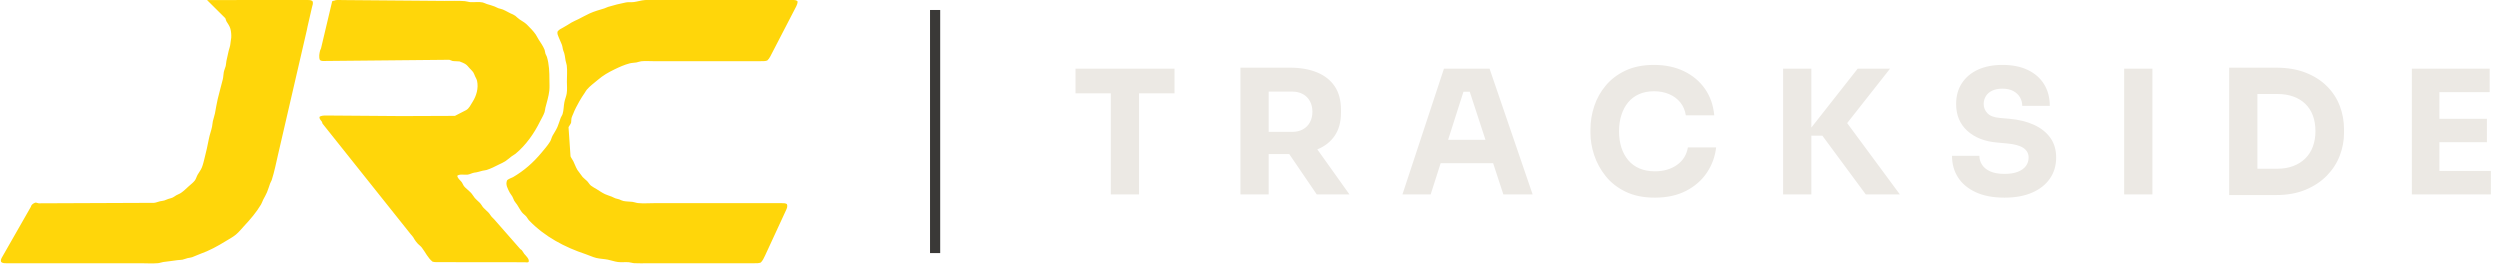
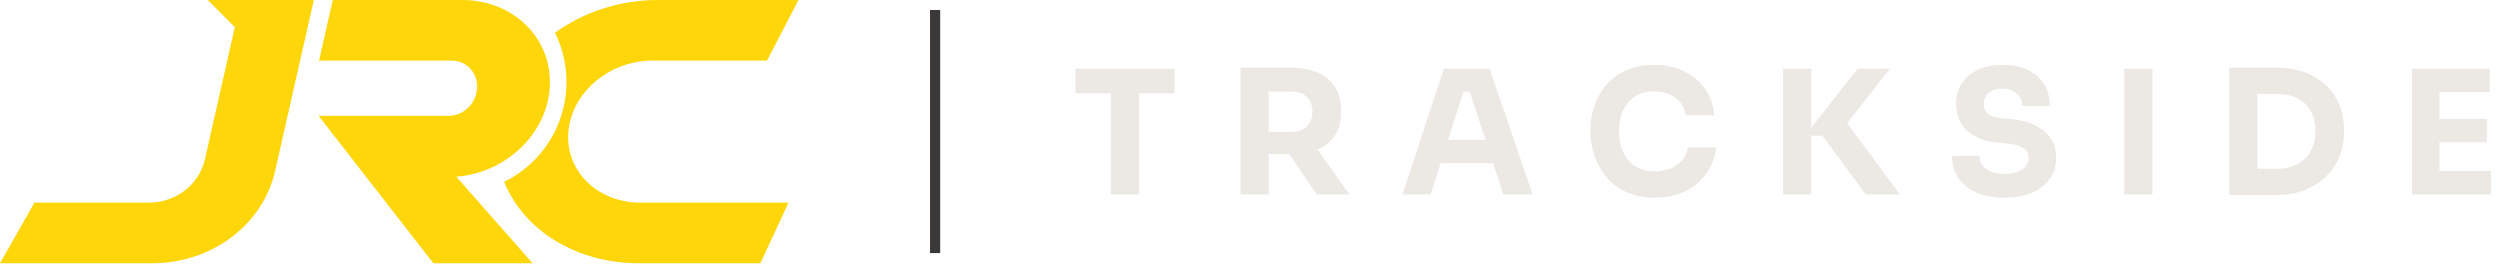
<svg xmlns="http://www.w3.org/2000/svg" viewBox="0 -1129 14521 1529" width="14521" height="1529">
  <g transform="translate(0 -1129) scale(6.344398)" fill="#FFD60A">
-     <path fill-rule="evenodd" d="M725.589 0.003C727.363 0.038 728.881 -0.076 730.168 1.211C730.324 2.579 729.653 4.503 729.058 5.651L705.14 51.809C704.447 53.146 703.537 54.37 702.449 55.389C700.497 56.093 698.56 55.999 696.49 56C670.225 56 643.96 56 617.695 56C611.029 56 604.363 56 597.696 56C594.174 56 590.494 55.698 586.991 56.098C585.497 56.269 584.126 56.917 582.648 57.176C580.613 57.531 578.502 57.489 576.497 58.012C571.575 59.296 566.982 61.38 562.432 63.597C556.862 66.311 552.135 69.01 547.409 73.059C544.029 75.955 540.184 78.651 537.262 82.053C536.507 82.932 536.031 83.964 535.382 84.913C533.562 87.569 531.933 90.01 530.374 92.831C528.262 96.655 526.216 100.349 524.665 104.448C524.23 105.596 523.587 106.677 523.29 107.873C522.93 109.325 523.112 110.828 522.85 112.29C522.663 113.335 520.475 116.144 520.501 116.516L522.322 143.103C522.362 143.684 524.433 146.598 524.909 147.669L527.387 153.251C528.125 154.915 528.996 156.319 530.192 157.718C531.415 159.096 532.218 160.757 533.455 162.107C534.878 163.66 536.678 164.824 538.072 166.408C539.111 167.59 539.792 168.972 541.048 169.959C542.695 171.254 544.524 172.119 546.291 173.209C548.775 174.741 551.246 176.496 553.894 177.739C555.879 178.67 558.007 179.212 560.03 180.03C561.196 180.501 562.261 181.198 563.456 181.603C564.595 181.988 565.798 182.108 566.926 182.536C568.227 183.03 569.392 183.742 570.773 184.022C573.465 184.568 576.279 184.47 579.002 184.797C580.748 185.006 582.359 185.739 584.102 185.916C588.794 186.393 593.705 186 598.42 186C607.353 186 616.285 186 625.218 186C655.483 186 685.747 185.987 716.012 186.001C717.664 186.02 718.974 185.977 720.384 186.827C721.282 189.071 720.401 190.764 719.452 192.815L700.475 233.871C699.468 236.049 698.245 238.631 696.544 240.332C694.612 241.099 692.698 240.998 690.627 241C666.362 241 642.097 241 617.832 241C609.699 241 601.566 241 593.433 241C589.2 241 584.903 241.214 580.677 240.957C578.932 240.851 577.316 240.186 575.578 240.057C572.319 239.814 568.999 240.291 565.754 239.881C562.57 239.48 559.54 238.306 556.412 237.7C552.929 237.025 549.311 236.982 545.86 236.147C542.578 235.353 539.487 233.785 536.294 232.728C517.043 226.355 498.728 216.703 484.429 201.853C483.412 200.797 482.847 199.456 481.914 198.342C480.67 196.856 478.966 195.832 477.785 194.285C476.137 192.125 474.884 189.641 473.402 187.367C472.598 186.133 471.515 185.094 470.802 183.803C470.117 182.563 469.771 181.168 469.063 179.938C468.379 178.751 467.475 177.703 466.771 176.523C464.927 172.898 462.377 168.825 464.381 164.879C465.941 163.676 467.859 162.997 469.663 162.186C479.864 156.247 488.219 148.819 495.738 139.823C498.446 136.584 501.354 133.253 503.593 129.646C504.648 127.946 504.945 125.872 505.948 124.119C507.461 121.479 509.13 119.033 510.356 116.22C511.543 113.494 512.288 110.621 513.34 107.865C513.803 106.652 514.665 105.663 515.054 104.411C516.14 100.919 516.009 97.044 516.721 93.465C517.245 90.829 518.381 88.323 518.822 85.657C519.409 82.106 519 78.226 519 74.636C519 69.818 519.47 64.724 518.895 59.938C518.716 58.446 518.067 57.072 517.814 55.592C517.243 52.246 517.1 49.354 515.662 46.228C515.059 44.434 515.044 42.511 514.332 40.756C513.418 38.501 512.391 36.279 511.46 34.028C510.706 32.202 510.071 30.956 510.412 28.955C511.654 27.167 513.516 26.274 515.433 25.286C518.196 23.891 520.631 22.109 523.293 20.578C525.259 19.446 527.419 18.583 529.454 17.581C532.911 15.879 536.269 13.908 539.778 12.315C544.173 10.32 548.7 9.087 553.291 7.688C554.471 7.328 555.532 6.67 556.713 6.311C562.04 4.689 567.569 3.304 573.035 2.234C575.42 1.767 577.878 2.187 580.279 1.878C583.667 1.443 587.044 0.299 590.454 0.054C595.193 -0.287 600.048 0 604.799 0C613.732 0 622.665 0 631.597 0C662.928 0 694.259 -0.052 725.589 0.003ZM469.68 13.262C471.307 14.023 472.434 14.88 473.682 16.171C476.268 18.597 479.741 19.924 482.277 22.405C485.05 25.118 488.22 28.358 490.439 31.543C491.454 32.999 492.152 34.717 493.145 36.214C495.014 39.033 497.105 42.119 498.43 45.247C498.984 46.556 498.924 47.998 499.416 49.321C499.777 50.291 500.426 51.111 500.723 52.111C502.766 58.992 503 66.026 503 73.142C503 76.405 503.26 79.797 502.902 83.044C502.324 88.272 500.601 93.584 499.322 98.664C498.987 99.994 498.982 101.38 498.545 102.687C497.549 105.66 495.736 108.485 494.353 111.295C488.981 122.205 481.461 132.906 471.975 140.763C470.923 141.634 469.658 142.163 468.578 142.992C466.597 144.514 464.671 146.235 462.597 147.621C460.844 148.792 458.784 149.61 456.9 150.551C453.226 152.389 449.472 154.358 445.545 155.596C444.336 155.977 443.06 155.991 441.832 156.284C439.151 156.923 436.816 157.852 434.032 158.084C431.898 158.483 430.035 159.705 427.869 159.92C425.064 160.198 420.96 159.1 418.669 160.877C418.769 162.995 421.036 164.778 422.392 166.367C423.333 167.469 423.718 168.858 424.524 170.044C425.41 171.347 426.667 172.36 427.829 173.403C429.772 175.131 431.656 176.717 433.022 178.951C434.023 180.648 435.201 181.935 436.653 183.262C438.254 184.656 439.698 185.939 440.849 187.732C441.917 189.595 443.211 190.912 444.81 192.333C446.407 193.741 447.809 195.041 448.929 196.863C449.915 198.545 451.222 199.426 452.443 200.816L476.345 228.052C476.579 228.319 477.306 228.586 477.648 228.97C478.568 230.006 479.087 231.28 479.926 232.368C480.858 233.574 482.041 234.511 482.881 235.799C483.795 237.2 484.494 238.269 483.943 239.887C482.778 240.527 481.723 240.089 480.393 240.088L402.226 240.001C400.418 239.999 398.185 240.15 396.038 239.581C391.669 236.13 389.516 231.006 386.192 226.685C385.161 225.344 383.745 224.392 382.569 223.193C381.32 221.919 380.215 220.328 379.242 218.84C378.358 216.898 377.109 215.791 375.823 214.178L295.218 113.101C295.117 112.975 294.983 111.903 294.773 111.566C293.728 109.883 292.293 109.103 292.529 107C293.993 105.782 296.817 105.727 298.643 105.751L367.457 106.271L416.495 106.086L426.636 100.863C429.476 99.401 430.964 95.892 432.632 93.304C436.184 87.794 438.226 80.669 436.757 74.042C436.428 72.557 435.579 71.223 434.941 69.858C434.419 68.74 434.093 67.482 433.426 66.44C432.439 64.899 430.915 63.608 429.707 62.236C428.69 61.081 427.704 59.776 426.424 58.897C424.803 57.784 422.55 56.938 420.719 56.238C418.58 55.955 416.386 56.175 414.262 55.804C413.486 55.668 411.818 54.727 411.331 54.732L297.489 55.826C295.72 55.843 294.475 56.054 292.912 55.014C291.712 52.546 292.376 48.757 293.089 46.148C293.255 45.541 293.766 44.851 293.89 44.325L304.08 1.312C304.229 0.681 305.748 0.703 305.852 0.655C308.15 -0.409 311.141 0.042 313.6 0.062C323.866 0.146 334.132 0.231 344.399 0.315C365.198 0.485 385.998 0.656 406.797 0.826C413.003 0.877 419.356 0.541 425.543 1.033C427.282 1.172 428.896 1.845 430.641 1.955C434.333 2.188 438.326 1.44 441.954 2.242C443.275 2.534 444.422 3.293 445.709 3.688C448.117 4.427 450.542 5.048 452.898 5.978C454.073 6.442 455.144 7.138 456.337 7.559C457.667 8.028 459.068 8.166 460.375 8.723C463.562 10.078 466.453 11.993 469.68 13.262ZM281.398 -0.026C283.1 -0.027 284.572 0.029 286.01 0.933C287.049 3.061 286.095 4.582 285.611 6.69L281.593 24.21C281.316 25.414 281.101 26.765 280.814 28.004L254.642 141.152C252.874 148.795 251.263 157.097 248.779 164.796C248.426 165.892 247.723 166.807 247.328 167.882C246.344 170.559 245.572 173.303 244.469 175.954C243.491 178.305 242.164 180.489 240.996 182.743C240.246 184.19 239.818 185.791 238.982 187.194C234.652 194.45 229.244 200.738 223.509 206.883C221.099 209.465 218.802 212.394 216.092 214.665C213.196 217.092 209.842 218.808 206.652 220.774C199.092 225.434 191.639 229.495 183.266 232.468C180.766 233.356 178.374 234.583 175.88 235.482C174.58 235.95 173.208 235.962 171.874 236.276C170.211 236.667 168.64 237.427 166.963 237.765C165.507 238.059 164.012 237.924 162.549 238.156C158.201 238.844 153.86 239.265 149.48 239.874C147.871 240.098 146.382 240.776 144.762 240.926C139.53 241.41 134.087 241 128.834 241C118.434 241 108.034 241 97.634 241C66.968 241 36.301 241.032 5.635 240.998C3.81 240.965 2.452 240.998 1.024 239.832C0.363 237.883 1.314 236.485 2.27 234.811L28.274 189.301C28.462 188.971 28.478 188.464 28.741 188.072C29.668 186.696 30.996 185.98 32.518 185.466C33.494 185.465 34.724 186.136 35.452 186.133L141.057 185.702C142.646 185.696 146.115 184.063 148.438 183.954C149.932 183.765 151.111 183.397 152.469 182.748C154.316 181.888 156.361 181.661 158.185 180.802C159.312 180.271 160.276 179.427 161.355 178.807C162.776 177.991 164.399 177.504 165.746 176.572C168.301 174.805 170.576 172.536 172.873 170.453C174.703 168.795 176.853 167.251 178.352 165.273C179.549 163.694 179.925 161.744 180.882 160.041C182.124 157.831 183.705 155.938 184.712 153.568C185.86 150.865 186.517 147.742 187.248 144.898C188.761 139.018 190.089 133.192 191.199 127.248C191.907 123.456 193.36 119.761 194.141 115.973C194.481 114.326 194.523 112.631 194.868 110.985C195.371 108.593 196.313 106.292 196.779 103.883C197.622 99.53 198.283 95.128 199.288 90.793C200.707 84.675 202.514 78.646 203.992 72.55C204.51 70.413 204.458 68.185 204.881 66.031C205.26 64.1 206.17 62.313 206.653 60.407C207.033 58.906 206.951 57.346 207.283 55.837C207.951 52.8 208.565 49.68 209.319 46.673C209.932 44.23 210.834 42.099 210.997 39.551C211.097 37.807 211.596 36.143 211.706 34.417C211.866 31.9 211.611 28.801 210.938 26.368C210.226 23.798 208.656 21.707 207.286 19.488C206.899 18.862 206.518 16.894 206.182 16.56L189.552 0.054L281.398 -0.026Z" />
+     <path fill-rule="evenodd" d="M731 0 L702.22 55.5 L597.24 55.5 C557.83 55.5 523.41 84.6 520.37 120.5 C517.33 156.4 546.81 185.5 586.22 185.5 L721.9 185.5 L696.15 241 L584.69 241 C528.4 241 479.79 211.56 461.56 166.44 C485.86 154.62 504.44 133.56 513.17 107.94 C521.92 82.31 520.09 54.25 508.1 29.98 C534.85 10.66 568.23 0 601.99 0 L731 0 ZM304.67 0 L423.17 0 C469.49 0 504.91 34.31 503.44 77.74 C501.98 121.18 464.14 158.25 417.71 161.76 L487.61 241 L396.77 241 L291.66 106 L410.83 106 C424.36 106 435.97 94.7 436.78 80.75 C437.59 66.8 427.27 55.5 413.74 55.5 L292.1 55.5 ZM287.31 0 L251.84 156.64 C240.71 205.79 193.81 241 139.46 241 L0 241 L31.55 185.5 L136.25 185.5 C160.97 185.5 182.33 169.08 187.55 146.08 L215 24.86 L190.22 0 Z" />
  </g>
  <rect x="5402" y="-1071" width="59" height="1412" fill="#3A3937" />
  <path transform="translate(6225 0)" d="M391 0L227 0L227-607L391-607L391 0ZM597-587L22-587L22-730L597-730L597-587Z M1144 0L980 0L980-736L1144-736L1144 0ZM1613 0L1423 0L1209-314L1389-314L1613 0ZM1267-234L1100-234L1100-363L1280-363Q1316-363 1342.5-377.5Q1369-392 1383.5-418.5Q1398-445 1398-480L1398-480Q1398-515 1383.5-541.5Q1369-568 1342.5-582.5Q1316-597 1280-597L1280-597L1100-597L1100-736L1267-736Q1358-736 1425-708.5Q1492-681 1528-627Q1564-573 1564-491L1564-491L1564-475Q1564-394 1527.5-340.5Q1491-287 1424.5-260.5Q1358-234 1267-234L1267-234Z M2085 0L1921 0L2162-730L2427-730L2677 0L2507 0L2305-617L2357-596L2228-596L2282-617L2085 0ZM2491-181L2104-181L2154-317L2440-317L2491-181Z M3387 19L3387 19Q3288 19 3217-15.5Q3146-50 3101-106.5Q3056-163 3034.5-228.5Q3013-294 3013-356L3013-356L3013-378Q3013-446 3035-512.5Q3057-579 3102.5-633Q3148-687 3217.5-719.5Q3287-752 3382-752L3382-752Q3481-752 3557-715Q3633-678 3678.5-612.5Q3724-547 3732-459L3732-459L3567-459Q3560-503 3535-534Q3510-565 3470.5-582Q3431-599 3382-599L3382-599Q3333-599 3295-582Q3257-565 3231.5-534Q3206-503 3192.5-460.5Q3179-418 3179-366L3179-366Q3179-315 3192.5-272.5Q3206-230 3232.5-198.5Q3259-167 3298-150.5Q3337-134 3387-134L3387-134Q3463-134 3515.5-171Q3568-208 3579-273L3579-273L3743-273Q3734-193 3689.5-126.5Q3645-60 3568.5-20.5Q3492 19 3387 19Z M4810 0L4612 0L4360-341L4259-341L4565-730L4753-730L4478-381L4476-452L4810 0ZM4296 0L4132 0L4132-730L4296-730L4296 0Z M5418 19L5418 19Q5319 19 5251-12.5Q5183-44 5148-98.5Q5113-153 5113-224L5113-224L5272-224Q5272-196 5287.5-172Q5303-148 5335-133.5Q5367-119 5418-119L5418-119Q5464-119 5495-131Q5526-143 5542-164.5Q5558-186 5558-214L5558-214Q5558-249 5528-269.5Q5498-290 5431-296L5431-296L5376-301Q5267-310 5202-369Q5137-428 5137-525L5137-525Q5137-595 5170.5-646Q5204-697 5264-724.5Q5324-752 5406-752L5406-752Q5492-752 5553.5-722.5Q5615-693 5648-639.5Q5681-586 5681-514L5681-514L5521-514Q5521-541 5508-563.5Q5495-586 5469.5-600Q5444-614 5406-614L5406-614Q5370-614 5345.5-602Q5321-590 5309-569.5Q5297-549 5297-525L5297-525Q5297-494 5319-471Q5341-448 5391-444L5391-444L5447-439Q5527-432 5588-404.5Q5649-377 5683.5-329.5Q5718-282 5718-214L5718-214Q5718-144 5681.5-91.5Q5645-39 5578-10Q5511 19 5418 19Z M6277 0L6113 0L6113-730L6277-730L6277 0Z M6994 4L6867 4L6867-149L7003-149Q7054-149 7095-164.5Q7136-180 7165-208.5Q7194-237 7209-277.5Q7224-318 7224-367L7224-367Q7224-418 7209-458Q7194-498 7165-526Q7136-554 7095-568.5Q7054-583 7003-583L7003-583L6867-583L6867-736L6994-736Q7093-736 7167-707Q7241-678 7291-628Q7341-578 7365.5-513.5Q7390-449 7390-378L7390-378L7390-356Q7390-290 7365.5-225.5Q7341-161 7291-109.5Q7241-58 7167-27Q7093 4 6994 4L6994 4ZM6887 4L6723 4L6723-736L6887-736L6887 4Z M7944 0L7784 0L7784-730L7944-730L7944 0ZM8243 0L7924 0L7924-136L8243-136L8243 0ZM8220-303L7924-303L7924-439L8220-439L8220-303ZM8236-594L7924-594L7924-730L8236-730L8236-594Z" fill="#ECE9E4" />
</svg>
